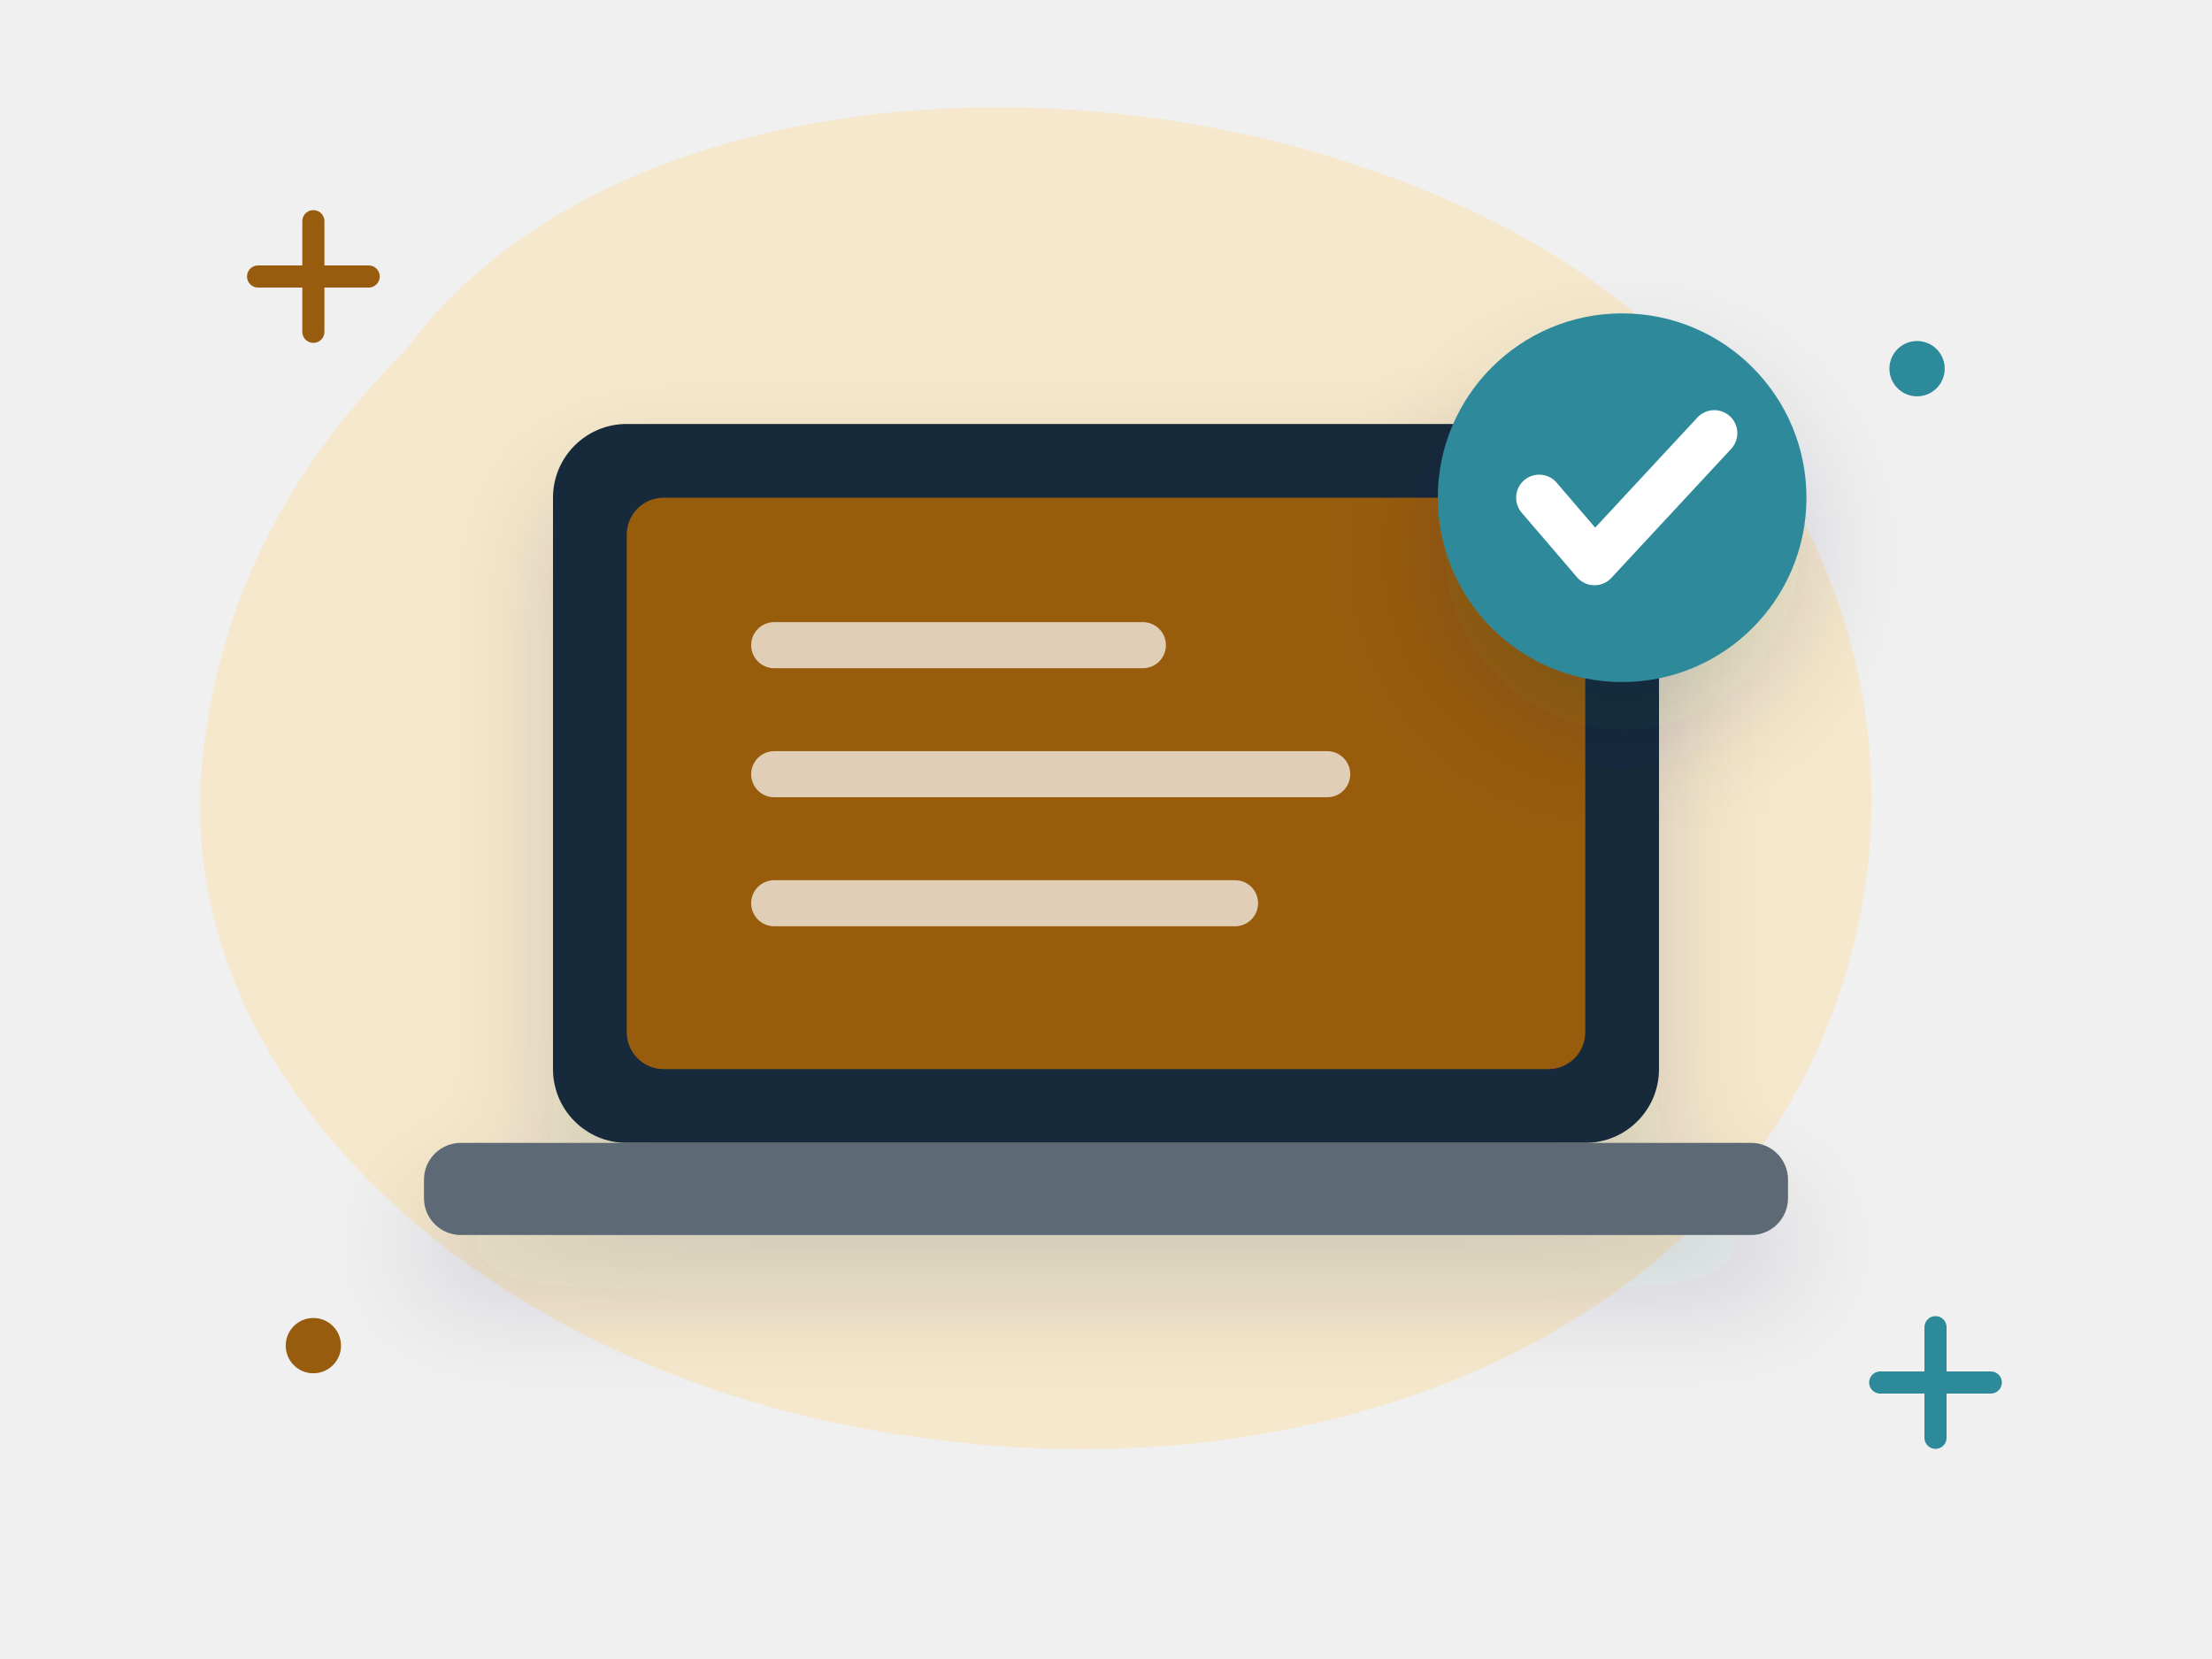
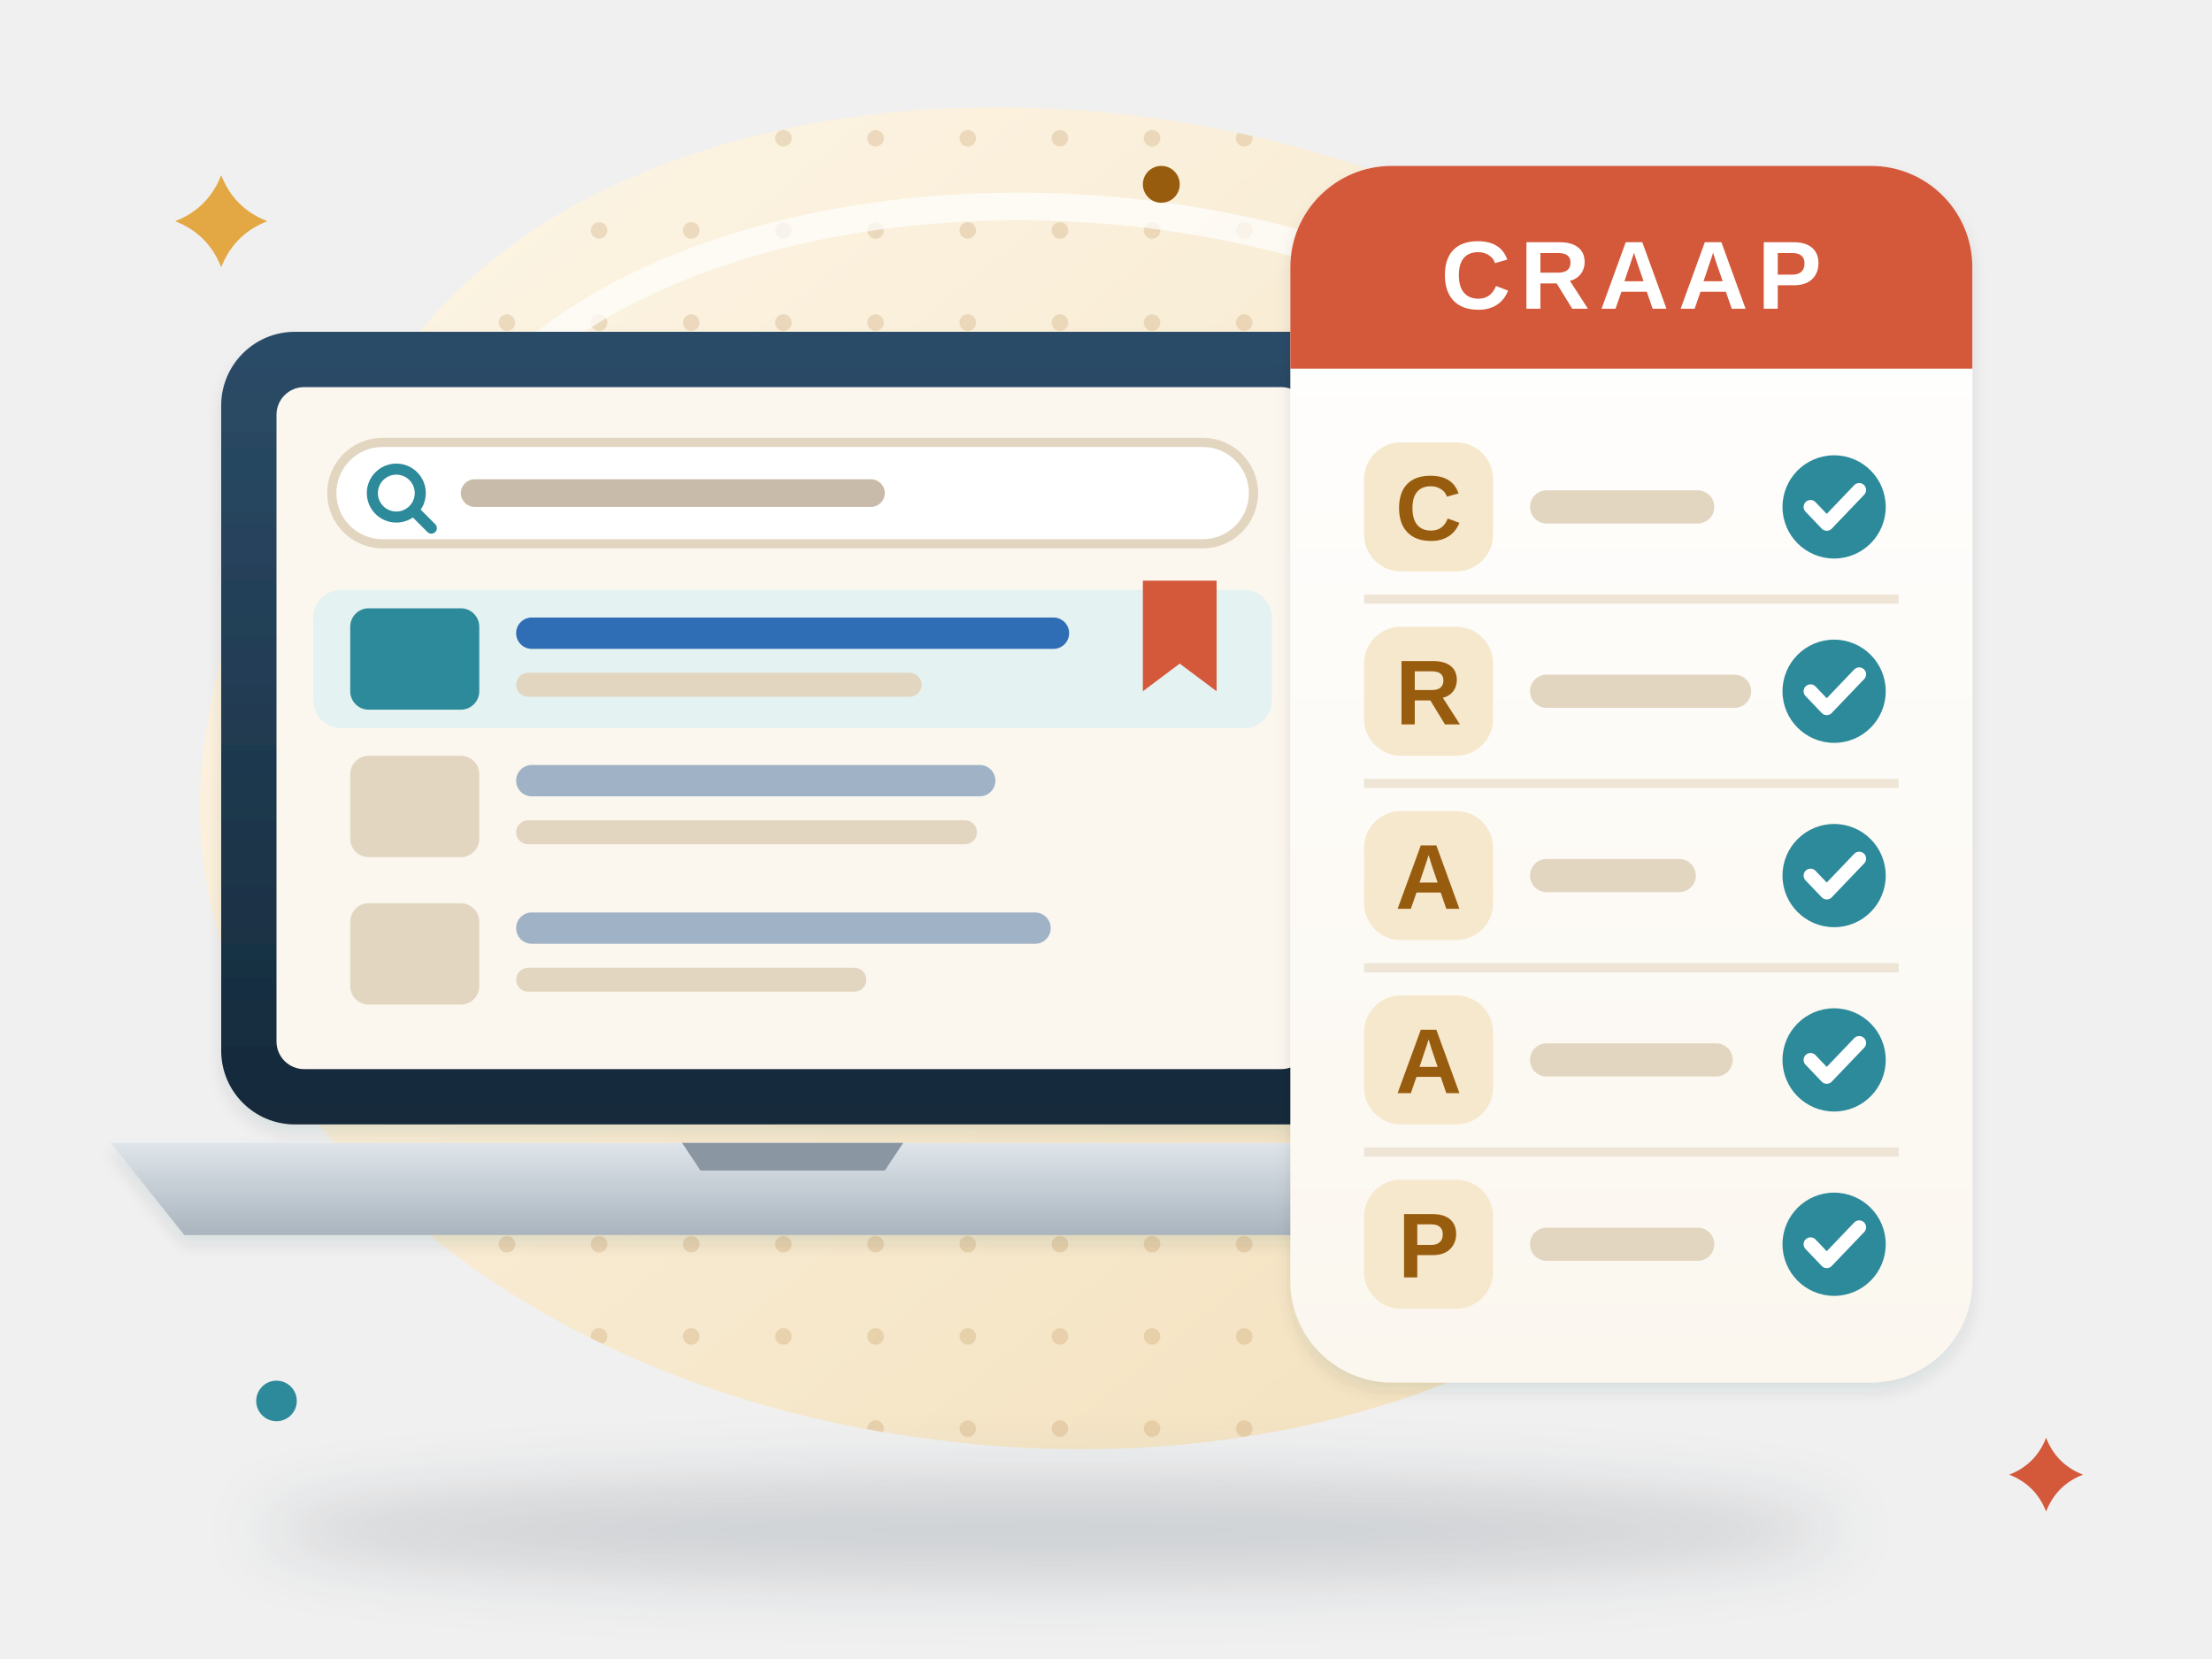
- <svg xmlns="http://www.w3.org/2000/svg" viewBox="0 0 240 180" fill="none" role="img" aria-label="Researching online">
-   <style>.fl{animation:fl 5s ease-in-out infinite;transform-box:fill-box;transform-origin:center}.f2{animation-delay:-1.7s}.f3{animation-delay:-3.3s}
- .tw{animation:tw 2.8s ease-in-out infinite;transform-box:fill-box;transform-origin:center}.t2{animation-delay:-1.4s}
- .sp{animation:sp 9s linear infinite;transform-box:fill-box;transform-origin:center}.pu{animation:pu 2.2s ease-in-out infinite;transform-box:fill-box;transform-origin:center}
- .dr{stroke-dasharray:6 8;animation:dr 1.6s linear infinite}.bl{animation:bl 4s infinite;transform-box:fill-box;transform-origin:center}
- .sw{animation:sw 3s ease-in-out infinite;transform-box:fill-box;transform-origin:top center}
- @keyframes fl{0%,100%{transform:translateY(0)}50%{transform:translateY(-6px)}}@keyframes tw{0%,100%{opacity:.3;transform:scale(.7)}50%{opacity:1;transform:scale(1.05)}}
- @keyframes sp{to{transform:rotate(360deg)}}@keyframes pu{0%,100%{transform:scale(1)}15%{transform:scale(1.12)}30%{transform:scale(1)}}
- @keyframes dr{to{stroke-dashoffset:-28}}@keyframes bl{0%,92%,100%{transform:scaleY(1)}95%{transform:scaleY(.1)}}@keyframes sw{50%{transform:rotate(6deg)}}
- @media (prefers-reduced-motion:reduce){*{animation:none!important}}</style>
+ <svg xmlns="http://www.w3.org/2000/svg" viewBox="0 0 240 180" fill="none" role="img" aria-label="A laptop shows search results with one source bookmarked, next to a CRAAP checklist card where Current, Relevant, Authority, Accurate and Purpose are all ticked">
+   <style>
+ .fl{animation:fl 5.5s ease-in-out infinite}.f2{animation-delay:-1.8s}.f3{animation-delay:-3.6s}
+ .tw{animation:tw 3s ease-in-out infinite;transform-box:fill-box;transform-origin:center}.t2{animation-delay:-1s}.t3{animation-delay:-2s}
+ @keyframes fl{50%{transform:translateY(-4px)}}
+ @keyframes tw{0%,100%{opacity:.35;transform:scale(.65)}50%{opacity:1;transform:scale(1.05)}}
+ 
+ @media (prefers-reduced-motion: reduce) { * { animation: none !important; } }
+ </style>
  <defs>
-     <filter id="s" x="-30%" y="-30%" width="160%" height="170%">
-       <feDropShadow dx="0" dy="6" stdDeviation="6" flood-color="#14293a" flood-opacity=".16" />
+     <linearGradient id="h4-bg" x1="0" y1="0" x2="1" y2="1">
+       <stop offset="0" stop-color="#fdf6e8" />
+       <stop offset="1" stop-color="#f3e0bb" />
+     </linearGradient>
+     <pattern id="h4-dots" width="10" height="10" patternUnits="userSpaceOnUse">
+       <circle cx="5" cy="5" r=".9" fill="#985c0e" opacity=".16" />
+     </pattern>
+     <filter id="h4-sh" x="-30%" y="-30%" width="160%" height="170%">
+       <feDropShadow dx="0" dy="4" stdDeviation="4" flood-color="#14293a" flood-opacity=".16" />
+       <feDropShadow dx="0" dy="1" stdDeviation=".8" flood-color="#14293a" flood-opacity=".1" />
    </filter>
+     <filter id="h4-blur" x="-20%" y="-200%" width="140%" height="500%">
+       <feGaussianBlur stdDeviation="3.5" />
+     </filter>
+     <linearGradient id="h4-card" x1="0" y1="0" x2="0" y2="1">
+       <stop offset="0" stop-color="#fff" />
+       <stop offset="1" stop-color="#fbf7ef" />
+     </linearGradient>
+     <linearGradient id="h4-sky" x1="0" y1="0" x2="0" y2="1">
+       <stop offset="0" stop-color="#cfe6ee" />
+       <stop offset="1" stop-color="#f6efe1" />
+     </linearGradient>
+     <linearGradient id="h4-lp" x1="0" y1="0" x2="0" y2="1">
+       <stop offset="0" stop-color="#2c4c68" />
+       <stop offset="1" stop-color="#14293a" />
+     </linearGradient>
+     <linearGradient id="h4-bs" x1="0" y1="0" x2="0" y2="1">
+       <stop offset="0" stop-color="#dfe5ea" />
+       <stop offset="1" stop-color="#a9b4be" />
+     </linearGradient>
  </defs>
-   <path d="M44 38c22-30 78-34 118-14 34 17 50 54 36 88-14 34-56 50-98 44C54 150 18 118 22 82c2-18 10-32 22-44z" fill="#f6e8cc" />
-   <path class="tw" d="M28 30h12m-6-6v12" stroke="#985c0e" stroke-width="2.4" stroke-linecap="round" />
-   <path class="tw t2" d="M204 150h12m-6-6v12" stroke="#2d8a9a" stroke-width="2.4" stroke-linecap="round" />
-   <circle class="tw t2" cx="208" cy="40" r="3" fill="#2d8a9a" />
-   <circle class="tw" cx="34" cy="146" r="3" fill="#985c0e" />
-   <g class="fl" filter="url(#s)">
-     <rect x="60" y="46" width="120" height="78" rx="8" fill="#14293a" />
-     <rect x="68" y="54" width="104" height="62" rx="4" fill="#985c0e" />
-     <rect x="46" y="124" width="148" height="10" rx="4" fill="#5d6a74" />
+   <g>
+     <path d="M44 38c22-30 78-34 118-14 34 17 50 54 36 88-14 34-56 50-98 44C54 150 18 118 22 82c2-18 10-32 22-44z" fill="url(#h4-bg)" />
+     <path d="M44 38c22-30 78-34 118-14 34 17 50 54 36 88-14 34-56 50-98 44C54 150 18 118 22 82c2-18 10-32 22-44z" fill="url(#h4-dots)" />
+     <path d="M52 44c20-24 70-28 104-12" stroke="#fff" stroke-opacity=".7" stroke-width="3" stroke-linecap="round" fill="none" />
  </g>
-   <path d="M84 70h40M84 84h60M84 98h50" stroke="#fff" stroke-opacity=".7" stroke-width="5" stroke-linecap="round" />
-   <g transform="translate(176 54)" filter="url(#s)">
-     <g class="pu">
-       <circle r="20" fill="#2d8a9a" />
-       <path d="M-9 0l6 7 13-14" stroke="#fff" stroke-width="5" stroke-linecap="round" stroke-linejoin="round" fill="none" />
+   <ellipse cx="114" cy="166" rx="86" ry="5.5" fill="#14293a" opacity=".16" filter="url(#h4-blur)" />
+   <g filter="url(#h4-sh)">
+     <rect x="24" y="36" width="124" height="86" rx="8" fill="url(#h4-lp)" />
+     <path d="M12 124h148l-8 10H20z" fill="url(#h4-bs)" />
+   </g>
+   <path d="M74 124h24l-2 3H76z" fill="#8a96a2" />
+   <rect x="30" y="42" width="112" height="74" rx="3" fill="#fbf7ef" />
+   <rect x="36" y="48" width="100" height="11" rx="5.5" fill="#fff" stroke="#e3d6c1" />
+   <circle cx="43" cy="53.5" r="2.6" stroke="#2d8a9a" stroke-width="1.2" fill="none" />
+   <path d="M45 55.5l1.8 1.8" stroke="#2d8a9a" stroke-width="1.2" stroke-linecap="round" />
+   <rect x="50" y="52" width="46" height="3" rx="1.5" fill="#c9bba9" />
+   <rect x="34" y="64" width="104" height="15" rx="3" fill="#e4f2f1" />
+   <rect x="38" y="66" width="14" height="11" rx="2" fill="#2d8a9a" />
+   <rect x="56" y="67" width="60" height="3.4" rx="1.7" fill="#2f6db5" />
+   <rect x="56" y="73" width="44" height="2.6" rx="1.3" fill="#e3d6c1" />
+   <rect x="38" y="82" width="14" height="11" rx="2" fill="#e3d6c1" />
+   <rect x="56" y="83" width="52" height="3.4" rx="1.7" fill="#9fb2c6" />
+   <rect x="56" y="89" width="50" height="2.6" rx="1.3" fill="#e3d6c1" />
+   <rect x="38" y="98" width="14" height="11" rx="2" fill="#e3d6c1" />
+   <rect x="56" y="99" width="58" height="3.4" rx="1.7" fill="#9fb2c6" />
+   <rect x="56" y="105" width="38" height="2.6" rx="1.3" fill="#e3d6c1" />
+   <path d="M124 63h8v12l-4-3-4 3z" fill="#d4583a" />
+   <g class="fl">
+     <g filter="url(#h4-sh)">
+       <rect x="140" y="18" width="74" height="132" rx="11" fill="url(#h4-card)" />
    </g>
+     <path d="M140 40V29a11 11 0 0 1 11-11h52a11 11 0 0 1 11 11v11z" fill="#d4583a" />
+     <text x="177" y="33.5" font-family="'Helvetica Neue', Arial, sans-serif" font-size="10.5" font-weight="800" fill="#fff" text-anchor="middle" letter-spacing="1">CRAAP</text>
+     <rect x="148" y="48" width="14" height="14" rx="4" fill="#f6e8cc" />
+     <text x="155" y="58.6" font-family="'Helvetica Neue', Arial, sans-serif" font-size="10" font-weight="900" fill="#985c0e" text-anchor="middle">C</text>
+     <rect x="166" y="53.2" width="20" height="3.6" rx="1.8" fill="#e3d6c1" />
+     <circle cx="199" cy="55" r="5.6" fill="#2d8a9a" />
+     <path d="M196.44 55.00l1.76 1.84 3.52-3.68" stroke="#fff" stroke-width="1.5" fill="none" stroke-linecap="round" stroke-linejoin="round" />
+     <path d="M148 65H206" stroke="#efe5d6" stroke-width="1" />
+     <rect x="148" y="68" width="14" height="14" rx="4" fill="#f6e8cc" />
+     <text x="155" y="78.6" font-family="'Helvetica Neue', Arial, sans-serif" font-size="10" font-weight="900" fill="#985c0e" text-anchor="middle">R</text>
+     <rect x="166" y="73.2" width="24" height="3.6" rx="1.8" fill="#e3d6c1" />
+     <circle cx="199" cy="75" r="5.6" fill="#2d8a9a" />
+     <path d="M196.44 75.00l1.76 1.84 3.52-3.68" stroke="#fff" stroke-width="1.5" fill="none" stroke-linecap="round" stroke-linejoin="round" />
+     <path d="M148 85H206" stroke="#efe5d6" stroke-width="1" />
+     <rect x="148" y="88" width="14" height="14" rx="4" fill="#f6e8cc" />
+     <text x="155" y="98.6" font-family="'Helvetica Neue', Arial, sans-serif" font-size="10" font-weight="900" fill="#985c0e" text-anchor="middle">A</text>
+     <rect x="166" y="93.2" width="18" height="3.6" rx="1.8" fill="#e3d6c1" />
+     <circle cx="199" cy="95" r="5.6" fill="#2d8a9a" />
+     <path d="M196.44 95.00l1.76 1.84 3.52-3.68" stroke="#fff" stroke-width="1.5" fill="none" stroke-linecap="round" stroke-linejoin="round" />
+     <path d="M148 105H206" stroke="#efe5d6" stroke-width="1" />
+     <rect x="148" y="108" width="14" height="14" rx="4" fill="#f6e8cc" />
+     <text x="155" y="118.6" font-family="'Helvetica Neue', Arial, sans-serif" font-size="10" font-weight="900" fill="#985c0e" text-anchor="middle">A</text>
+     <rect x="166" y="113.2" width="22" height="3.6" rx="1.8" fill="#e3d6c1" />
+     <circle cx="199" cy="115" r="5.6" fill="#2d8a9a" />
+     <path d="M196.44 115.00l1.76 1.84 3.52-3.68" stroke="#fff" stroke-width="1.5" fill="none" stroke-linecap="round" stroke-linejoin="round" />
+     <path d="M148 125H206" stroke="#efe5d6" stroke-width="1" />
+     <rect x="148" y="128" width="14" height="14" rx="4" fill="#f6e8cc" />
+     <text x="155" y="138.6" font-family="'Helvetica Neue', Arial, sans-serif" font-size="10" font-weight="900" fill="#985c0e" text-anchor="middle">P</text>
+     <rect x="166" y="133.2" width="20" height="3.6" rx="1.8" fill="#e3d6c1" />
+     <circle cx="199" cy="135" r="5.6" fill="#2d8a9a" />
+     <path d="M196.44 135.00l1.76 1.84 3.52-3.68" stroke="#fff" stroke-width="1.5" fill="none" stroke-linecap="round" stroke-linejoin="round" />
  </g>
+   <path class="tw" d="M24 19Q25.40 22.60 29 24Q25.40 25.40 24 29Q22.60 25.40 19 24Q22.60 22.60 24 19z" fill="#e3a843" />
+   <path class="tw t2" d="M222 156Q223.12 158.88 226 160Q223.12 161.12 222 164Q220.88 161.12 218 160Q220.88 158.88 222 156z" fill="#d4583a" />
+   <circle class="tw t3" cx="30" cy="152" r="2.2" fill="#2d8a9a" />
+   <circle class="tw t2" cx="126" cy="20" r="2" fill="#985c0e" />
</svg>
